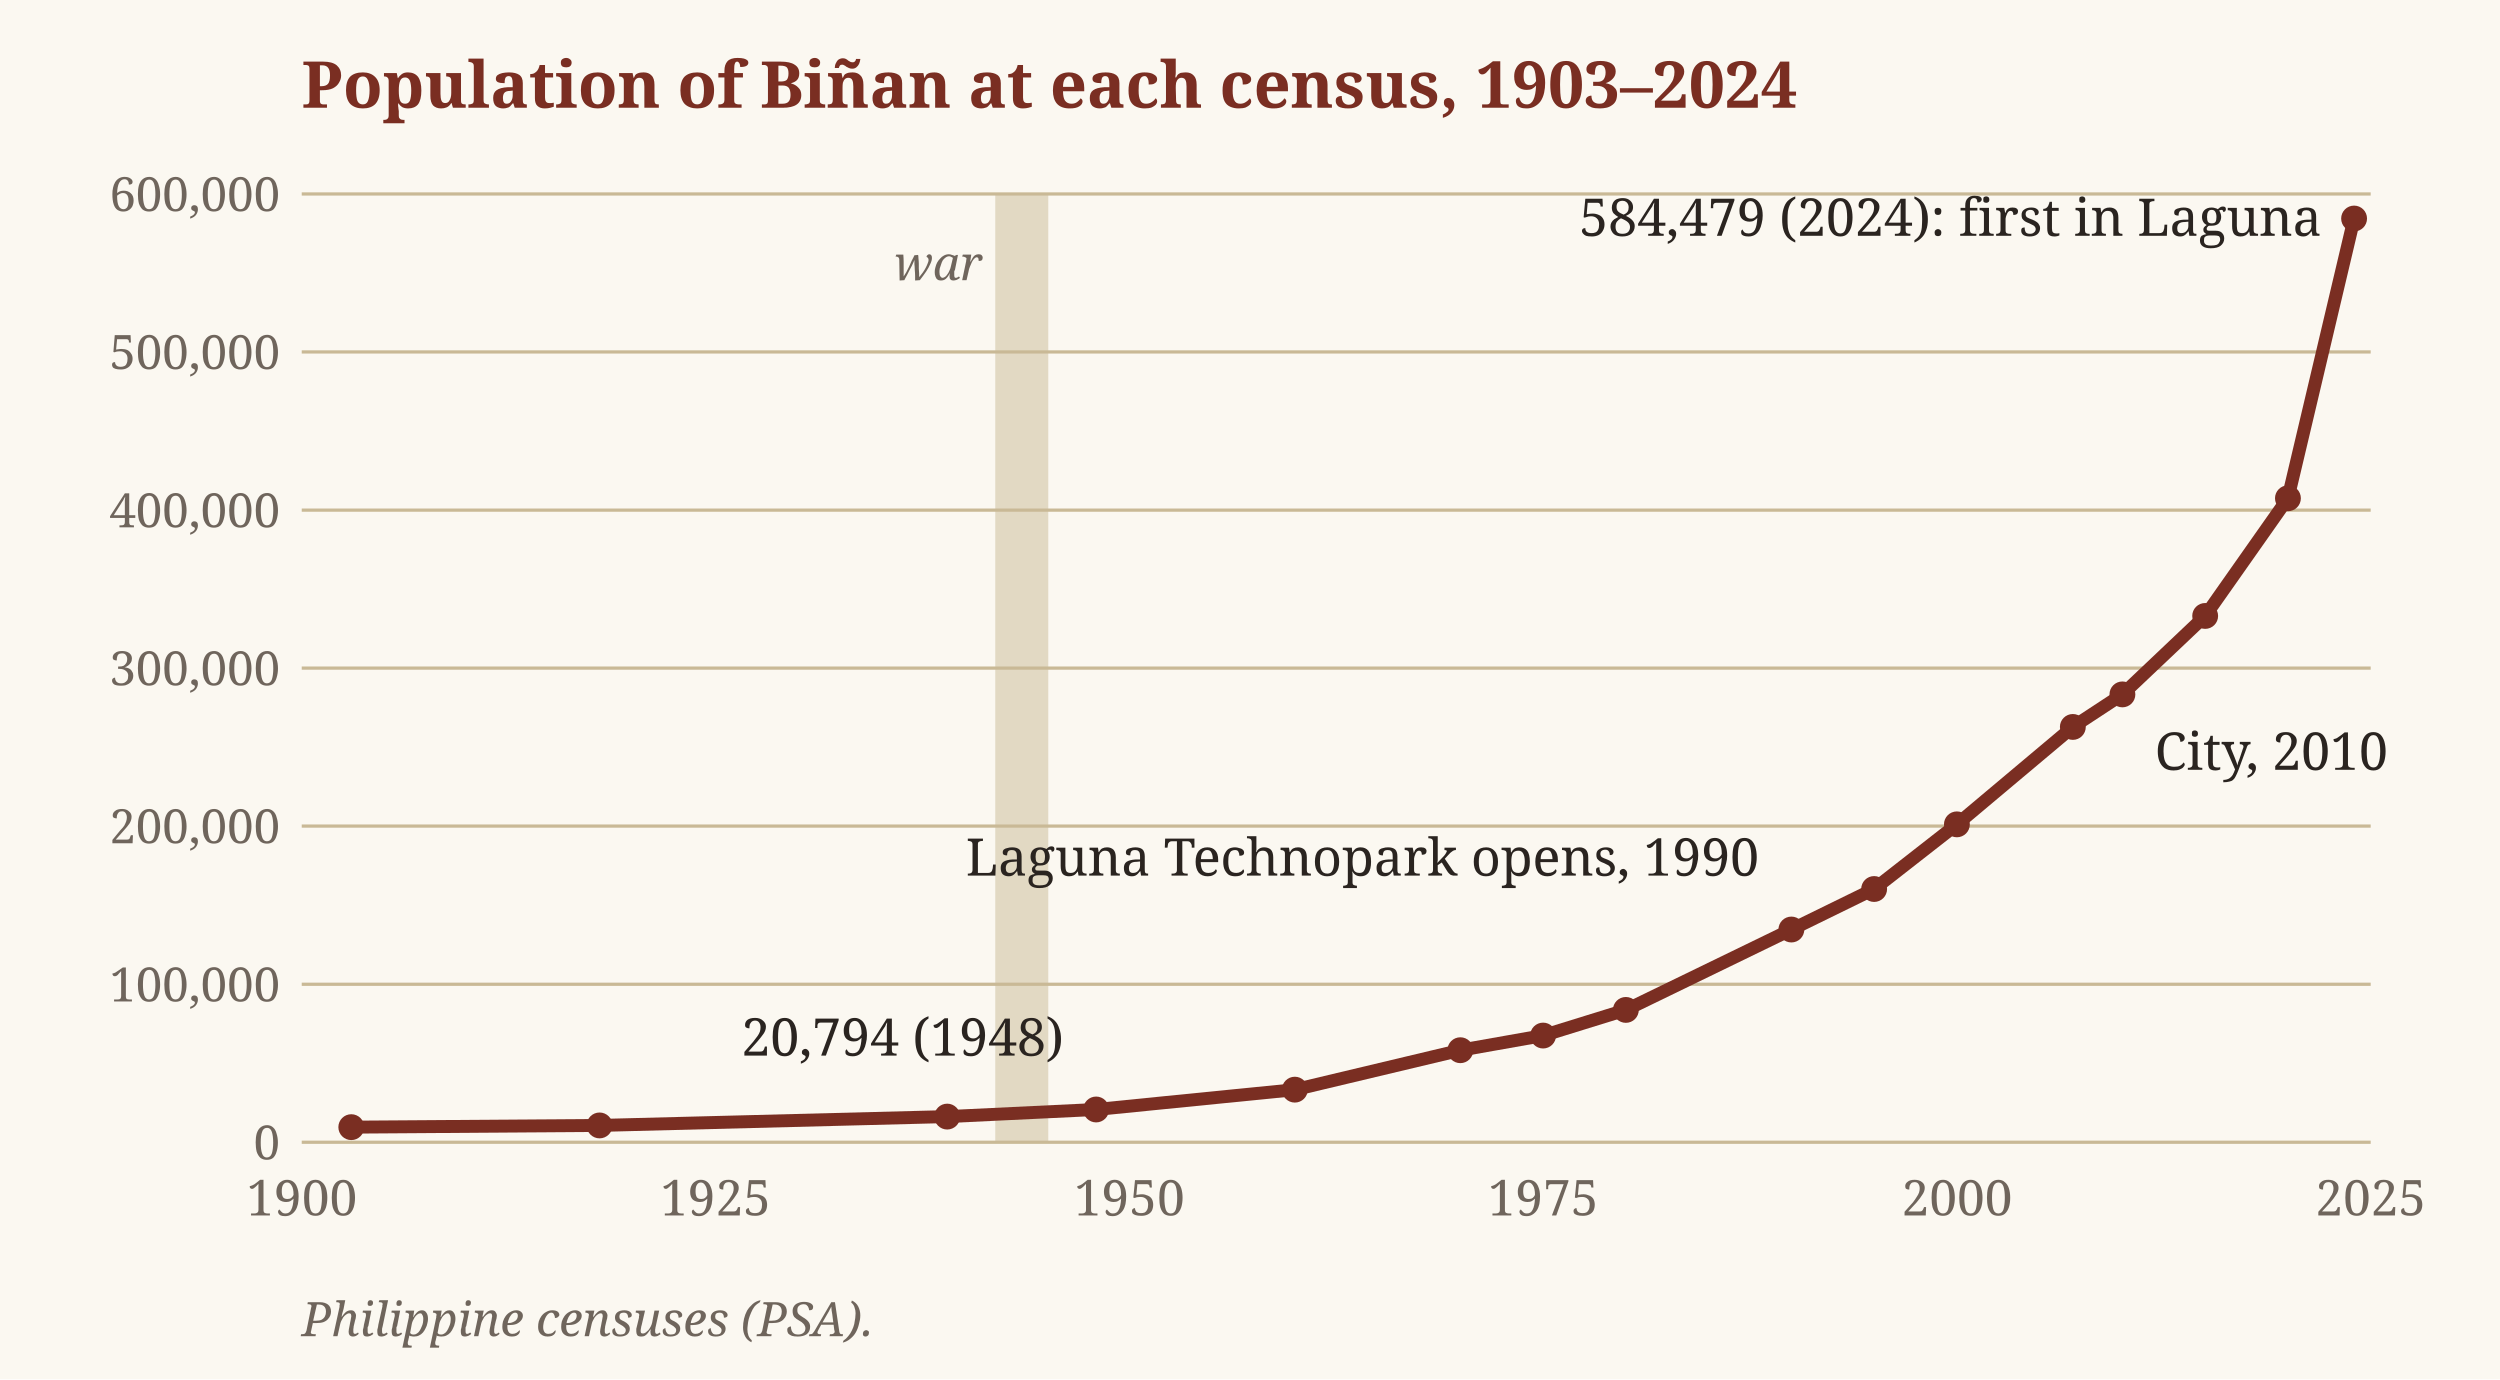
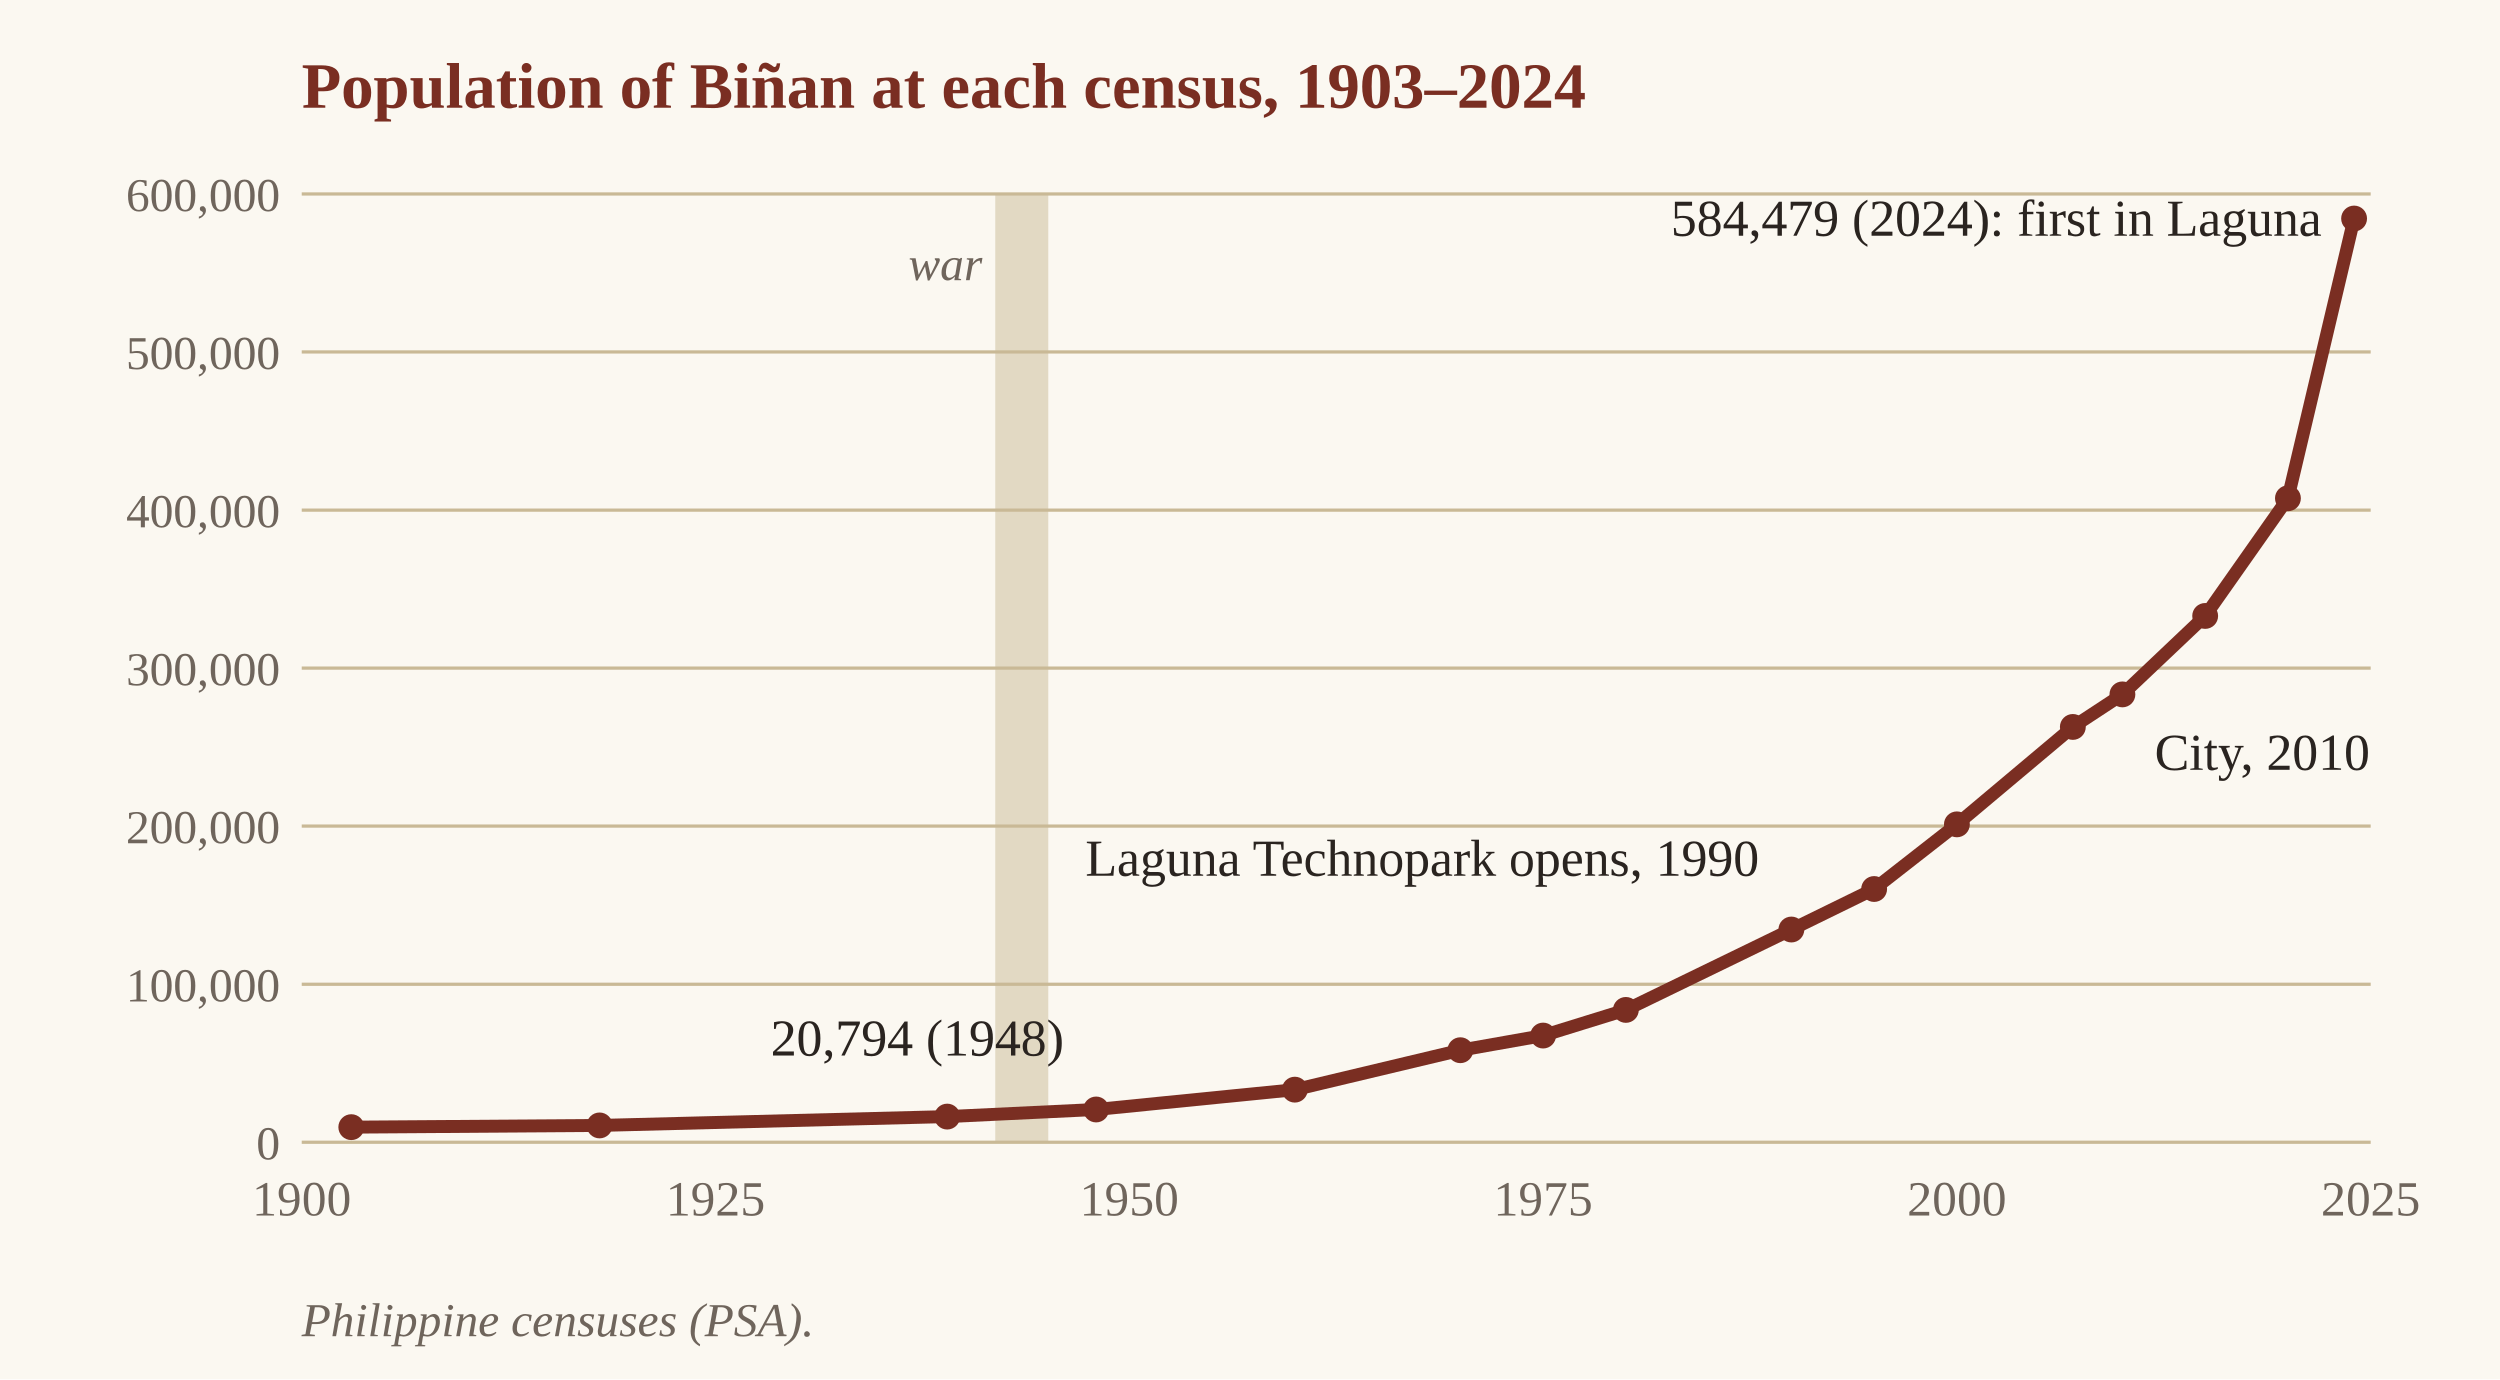
<svg xmlns="http://www.w3.org/2000/svg" width="116.0mm" height="64.0mm" viewBox="0 0 116.0 64.0">
  <rect width="116.0" height="64.0" fill="#fbf8f1" />
-   <text x="14" y="5" font-family="EB Garamond, Georgia, serif" font-size="3" font-weight="600" fill="#7a2e22">Population of Biñan at each census, 1903–2024</text>
+   <text x="14" y="5" font-family="Source Serif 4, Georgia, serif" font-size="3" font-weight="600" fill="#7a2e22">Population of Biñan at each census, 1903–2024</text>
  <line x1="14" x2="110" y1="53.00" y2="53.00" stroke="#c9b996" stroke-width="0.15" />
-   <text x="13" y="53.80" font-family="EB Garamond, Georgia, serif" font-size="2.2" text-anchor="end" fill="#6f655c">0</text>
+   <text x="13" y="53.80" font-family="Source Serif 4, Georgia, serif" font-size="2.2" text-anchor="end" fill="#6f655c">0</text>
  <line x1="14" x2="110" y1="45.67" y2="45.67" stroke="#c9b996" stroke-width="0.15" />
-   <text x="13" y="46.47" font-family="EB Garamond, Georgia, serif" font-size="2.2" text-anchor="end" fill="#6f655c">100,000</text>
+   <text x="13" y="46.47" font-family="Source Serif 4, Georgia, serif" font-size="2.2" text-anchor="end" fill="#6f655c">100,000</text>
  <line x1="14" x2="110" y1="38.33" y2="38.33" stroke="#c9b996" stroke-width="0.15" />
-   <text x="13" y="39.13" font-family="EB Garamond, Georgia, serif" font-size="2.2" text-anchor="end" fill="#6f655c">200,000</text>
+   <text x="13" y="39.13" font-family="Source Serif 4, Georgia, serif" font-size="2.2" text-anchor="end" fill="#6f655c">200,000</text>
  <line x1="14" x2="110" y1="31.00" y2="31.00" stroke="#c9b996" stroke-width="0.15" />
-   <text x="13" y="31.80" font-family="EB Garamond, Georgia, serif" font-size="2.2" text-anchor="end" fill="#6f655c">300,000</text>
+   <text x="13" y="31.80" font-family="Source Serif 4, Georgia, serif" font-size="2.2" text-anchor="end" fill="#6f655c">300,000</text>
  <line x1="14" x2="110" y1="23.67" y2="23.67" stroke="#c9b996" stroke-width="0.15" />
-   <text x="13" y="24.47" font-family="EB Garamond, Georgia, serif" font-size="2.2" text-anchor="end" fill="#6f655c">400,000</text>
+   <text x="13" y="24.47" font-family="Source Serif 4, Georgia, serif" font-size="2.2" text-anchor="end" fill="#6f655c">400,000</text>
  <line x1="14" x2="110" y1="16.33" y2="16.33" stroke="#c9b996" stroke-width="0.15" />
-   <text x="13" y="17.13" font-family="EB Garamond, Georgia, serif" font-size="2.2" text-anchor="end" fill="#6f655c">500,000</text>
+   <text x="13" y="17.13" font-family="Source Serif 4, Georgia, serif" font-size="2.2" text-anchor="end" fill="#6f655c">500,000</text>
  <line x1="14" x2="110" y1="9.00" y2="9.00" stroke="#c9b996" stroke-width="0.15" />
-   <text x="13" y="9.80" font-family="EB Garamond, Georgia, serif" font-size="2.2" text-anchor="end" fill="#6f655c">600,000</text>
-   <text x="14.00" y="56.40" font-family="EB Garamond, Georgia, serif" font-size="2.3" text-anchor="middle" fill="#6f655c">1900</text>
-   <text x="33.20" y="56.40" font-family="EB Garamond, Georgia, serif" font-size="2.3" text-anchor="middle" fill="#6f655c">1925</text>
-   <text x="52.40" y="56.40" font-family="EB Garamond, Georgia, serif" font-size="2.3" text-anchor="middle" fill="#6f655c">1950</text>
-   <text x="71.60" y="56.40" font-family="EB Garamond, Georgia, serif" font-size="2.3" text-anchor="middle" fill="#6f655c">1975</text>
-   <text x="90.80" y="56.40" font-family="EB Garamond, Georgia, serif" font-size="2.3" text-anchor="middle" fill="#6f655c">2000</text>
-   <text x="110.00" y="56.40" font-family="EB Garamond, Georgia, serif" font-size="2.3" text-anchor="middle" fill="#6f655c">2025</text>
+   <text x="13" y="9.80" font-family="Source Serif 4, Georgia, serif" font-size="2.2" text-anchor="end" fill="#6f655c">600,000</text>
+   <text x="14.00" y="56.40" font-family="Source Serif 4, Georgia, serif" font-size="2.3" text-anchor="middle" fill="#6f655c">1900</text>
+   <text x="33.20" y="56.40" font-family="Source Serif 4, Georgia, serif" font-size="2.3" text-anchor="middle" fill="#6f655c">1925</text>
+   <text x="52.40" y="56.40" font-family="Source Serif 4, Georgia, serif" font-size="2.3" text-anchor="middle" fill="#6f655c">1950</text>
+   <text x="71.60" y="56.40" font-family="Source Serif 4, Georgia, serif" font-size="2.3" text-anchor="middle" fill="#6f655c">1975</text>
+   <text x="90.80" y="56.40" font-family="Source Serif 4, Georgia, serif" font-size="2.3" text-anchor="middle" fill="#6f655c">2000</text>
+   <text x="110.00" y="56.40" font-family="Source Serif 4, Georgia, serif" font-size="2.3" text-anchor="middle" fill="#6f655c">2025</text>
  <rect x="46.18" y="9" width="2.46" height="44" fill="#c9b996" opacity="0.5" />
-   <text x="45.58" y="13" font-family="EB Garamond, Georgia, serif" font-size="2.2" text-anchor="end" font-style="italic" fill="#6f655c">war</text>
+   <text x="45.58" y="13" font-family="Source Serif 4, Georgia, serif" font-size="2.2" text-anchor="end" font-style="italic" fill="#6f655c">war</text>
  <polyline points="16.30,52.30 27.82,52.22 43.95,51.81 50.86,51.48 60.08,50.56 67.76,48.73 71.60,48.05 75.44,46.86 83.12,43.13 86.96,41.25 90.80,38.25 96.18,33.73 98.48,32.22 102.32,28.58 106.16,23.12 109.23,10.14" fill="none" stroke="#7a2e22" stroke-width="0.6" />
  <circle cx="16.30" cy="52.30" r="0.6" fill="#7a2e22" />
  <circle cx="27.82" cy="52.22" r="0.6" fill="#7a2e22" />
  <circle cx="43.95" cy="51.81" r="0.6" fill="#7a2e22" />
  <circle cx="50.86" cy="51.48" r="0.6" fill="#7a2e22" />
  <circle cx="60.08" cy="50.56" r="0.6" fill="#7a2e22" />
  <circle cx="67.76" cy="48.73" r="0.6" fill="#7a2e22" />
  <circle cx="71.60" cy="48.05" r="0.6" fill="#7a2e22" />
  <circle cx="75.44" cy="46.86" r="0.6" fill="#7a2e22" />
  <circle cx="83.12" cy="43.13" r="0.6" fill="#7a2e22" />
  <circle cx="86.96" cy="41.25" r="0.6" fill="#7a2e22" />
  <circle cx="90.80" cy="38.25" r="0.6" fill="#7a2e22" />
  <circle cx="96.18" cy="33.73" r="0.6" fill="#7a2e22" />
  <circle cx="98.48" cy="32.22" r="0.6" fill="#7a2e22" />
  <circle cx="102.32" cy="28.58" r="0.6" fill="#7a2e22" />
  <circle cx="106.16" cy="23.12" r="0.6" fill="#7a2e22" />
  <circle cx="109.23" cy="10.14" r="0.6" fill="#7a2e22" />
-   <text x="49.36" y="48.98" font-family="EB Garamond, Georgia, serif" font-size="2.4" text-anchor="end" fill="#2a2420">20,794 (1948)</text>
-   <text x="81.62" y="40.63" font-family="EB Garamond, Georgia, serif" font-size="2.4" text-anchor="end" fill="#2a2420">Laguna Technopark opens, 1990</text>
-   <text x="99.98" y="35.72" font-family="EB Garamond, Georgia, serif" font-size="2.4" text-anchor="start" fill="#2a2420">City, 2010</text>
-   <text x="107.73" y="10.94" font-family="EB Garamond, Georgia, serif" font-size="2.4" text-anchor="end" fill="#2a2420">584,479 (2024): first in Laguna</text>
-   <text x="14" y="62.0" font-family="EB Garamond, Georgia, serif" font-size="2.2" font-style="italic" fill="#6f655c">Philippine censuses (PSA).</text>
+   <text x="49.36" y="48.98" font-family="Source Serif 4, Georgia, serif" font-size="2.4" text-anchor="end" fill="#2a2420">20,794 (1948)</text>
+   <text x="81.62" y="40.63" font-family="Source Serif 4, Georgia, serif" font-size="2.4" text-anchor="end" fill="#2a2420">Laguna Technopark opens, 1990</text>
+   <text x="99.98" y="35.72" font-family="Source Serif 4, Georgia, serif" font-size="2.4" text-anchor="start" fill="#2a2420">City, 2010</text>
+   <text x="107.73" y="10.94" font-family="Source Serif 4, Georgia, serif" font-size="2.4" text-anchor="end" fill="#2a2420">584,479 (2024): first in Laguna</text>
+   <text x="14" y="62.0" font-family="Source Serif 4, Georgia, serif" font-size="2.2" font-style="italic" fill="#6f655c">Philippine censuses (PSA).</text>
</svg>
